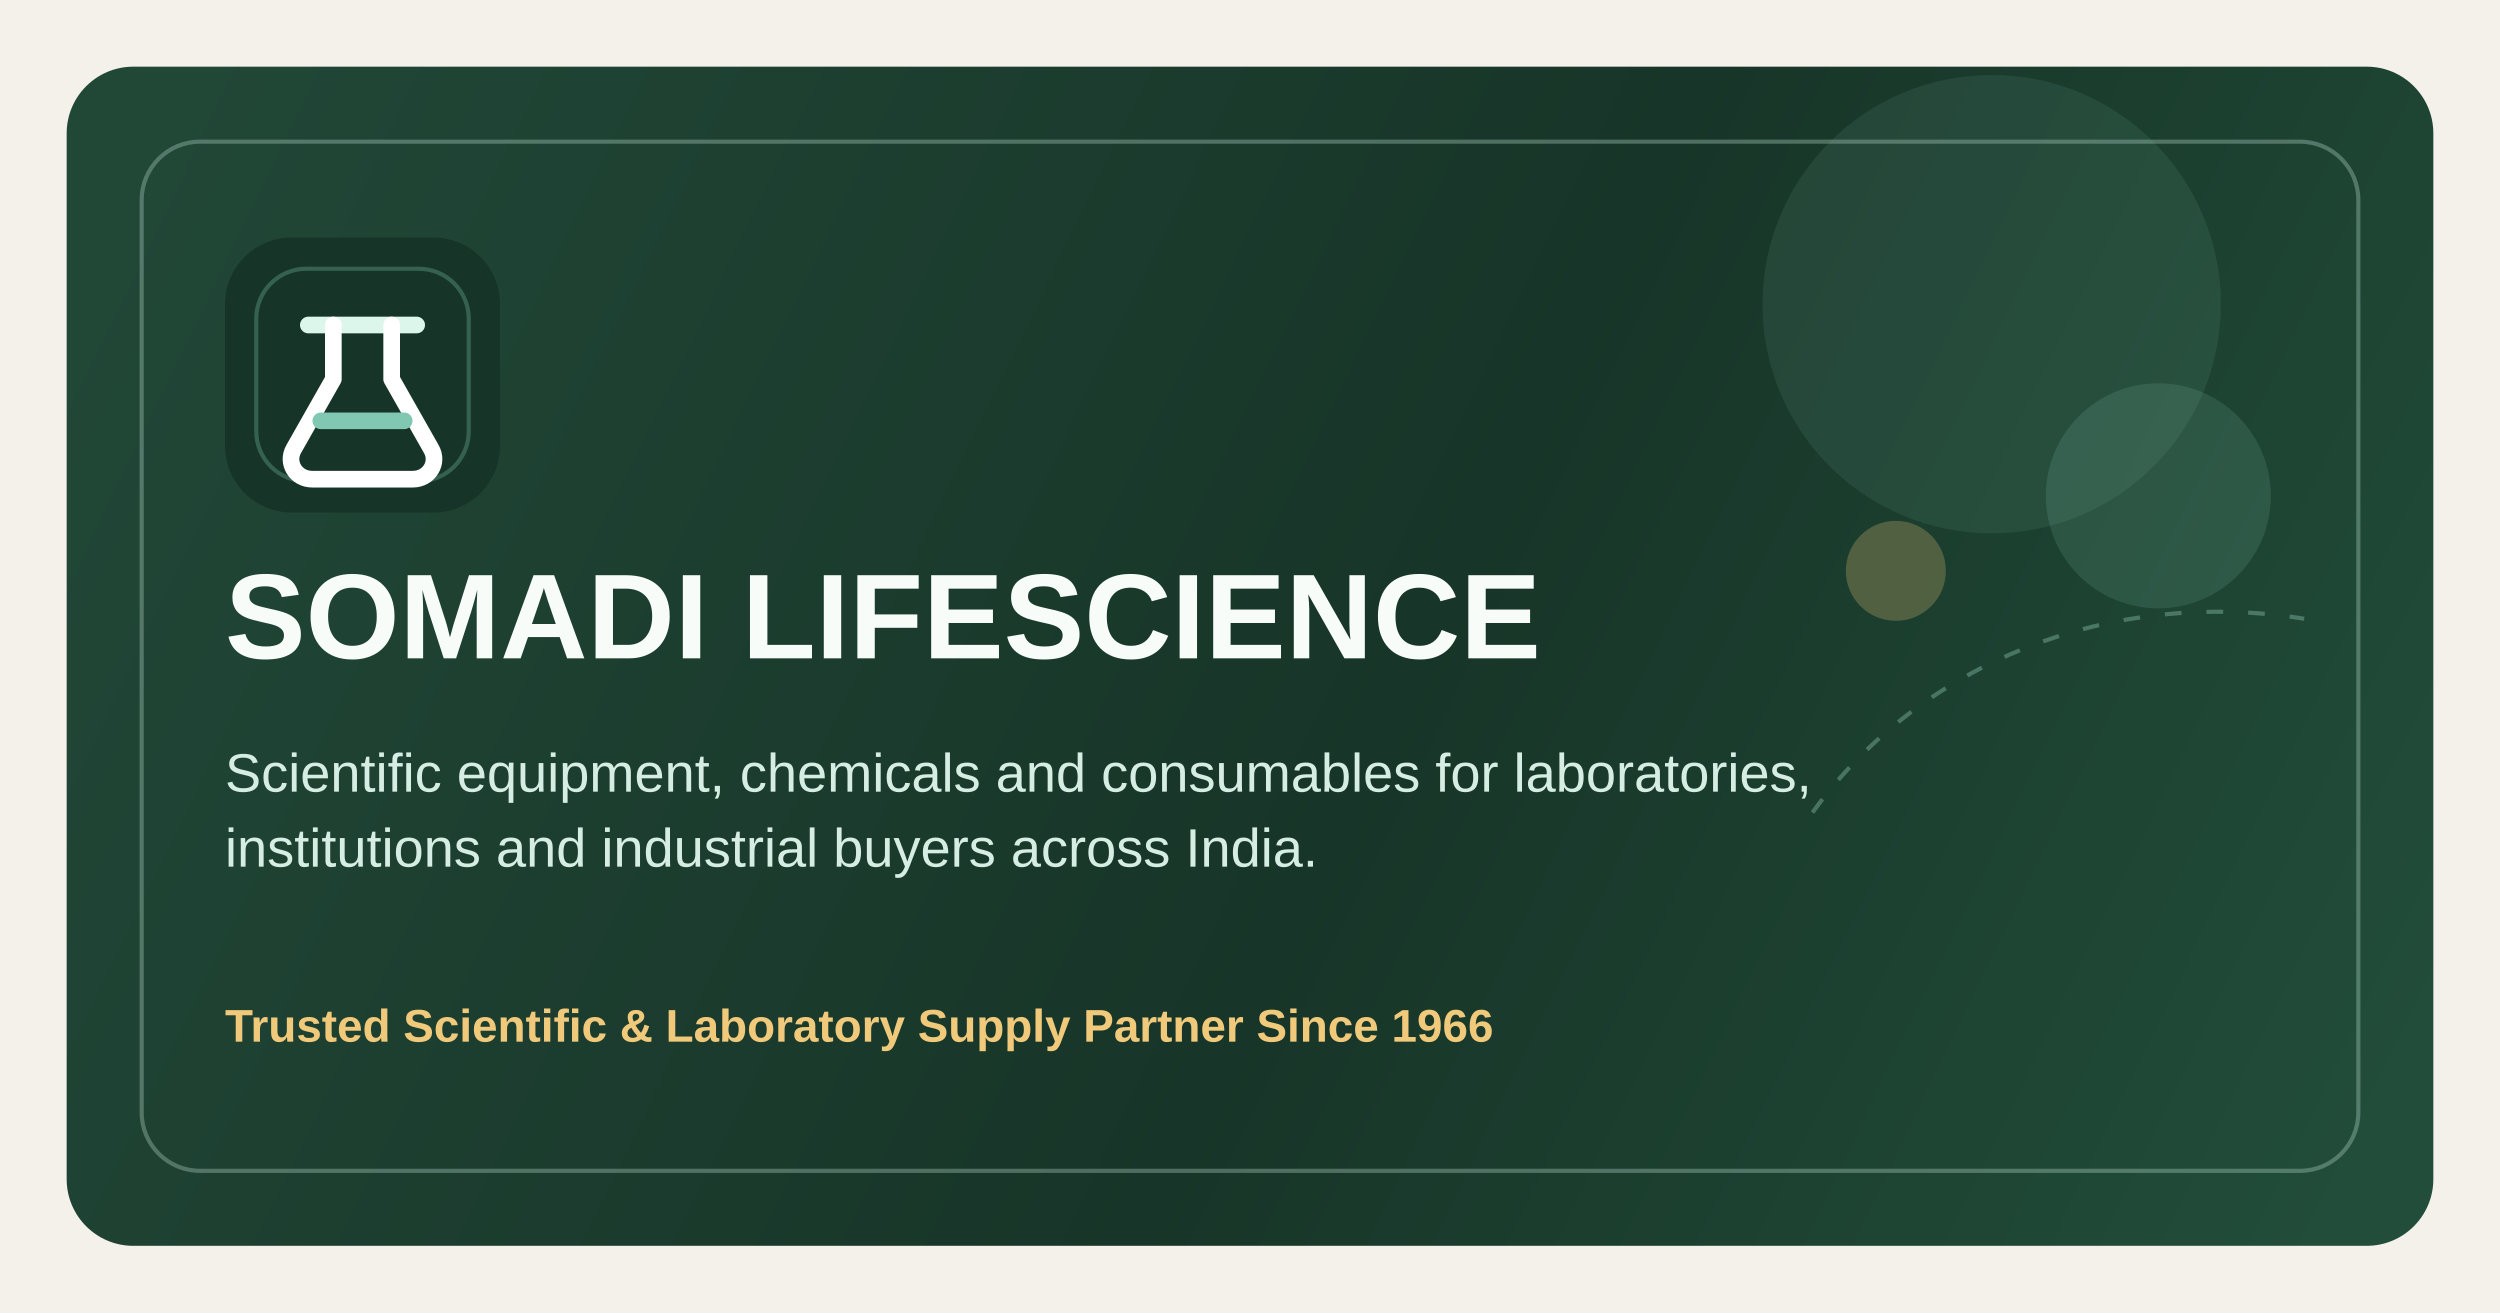
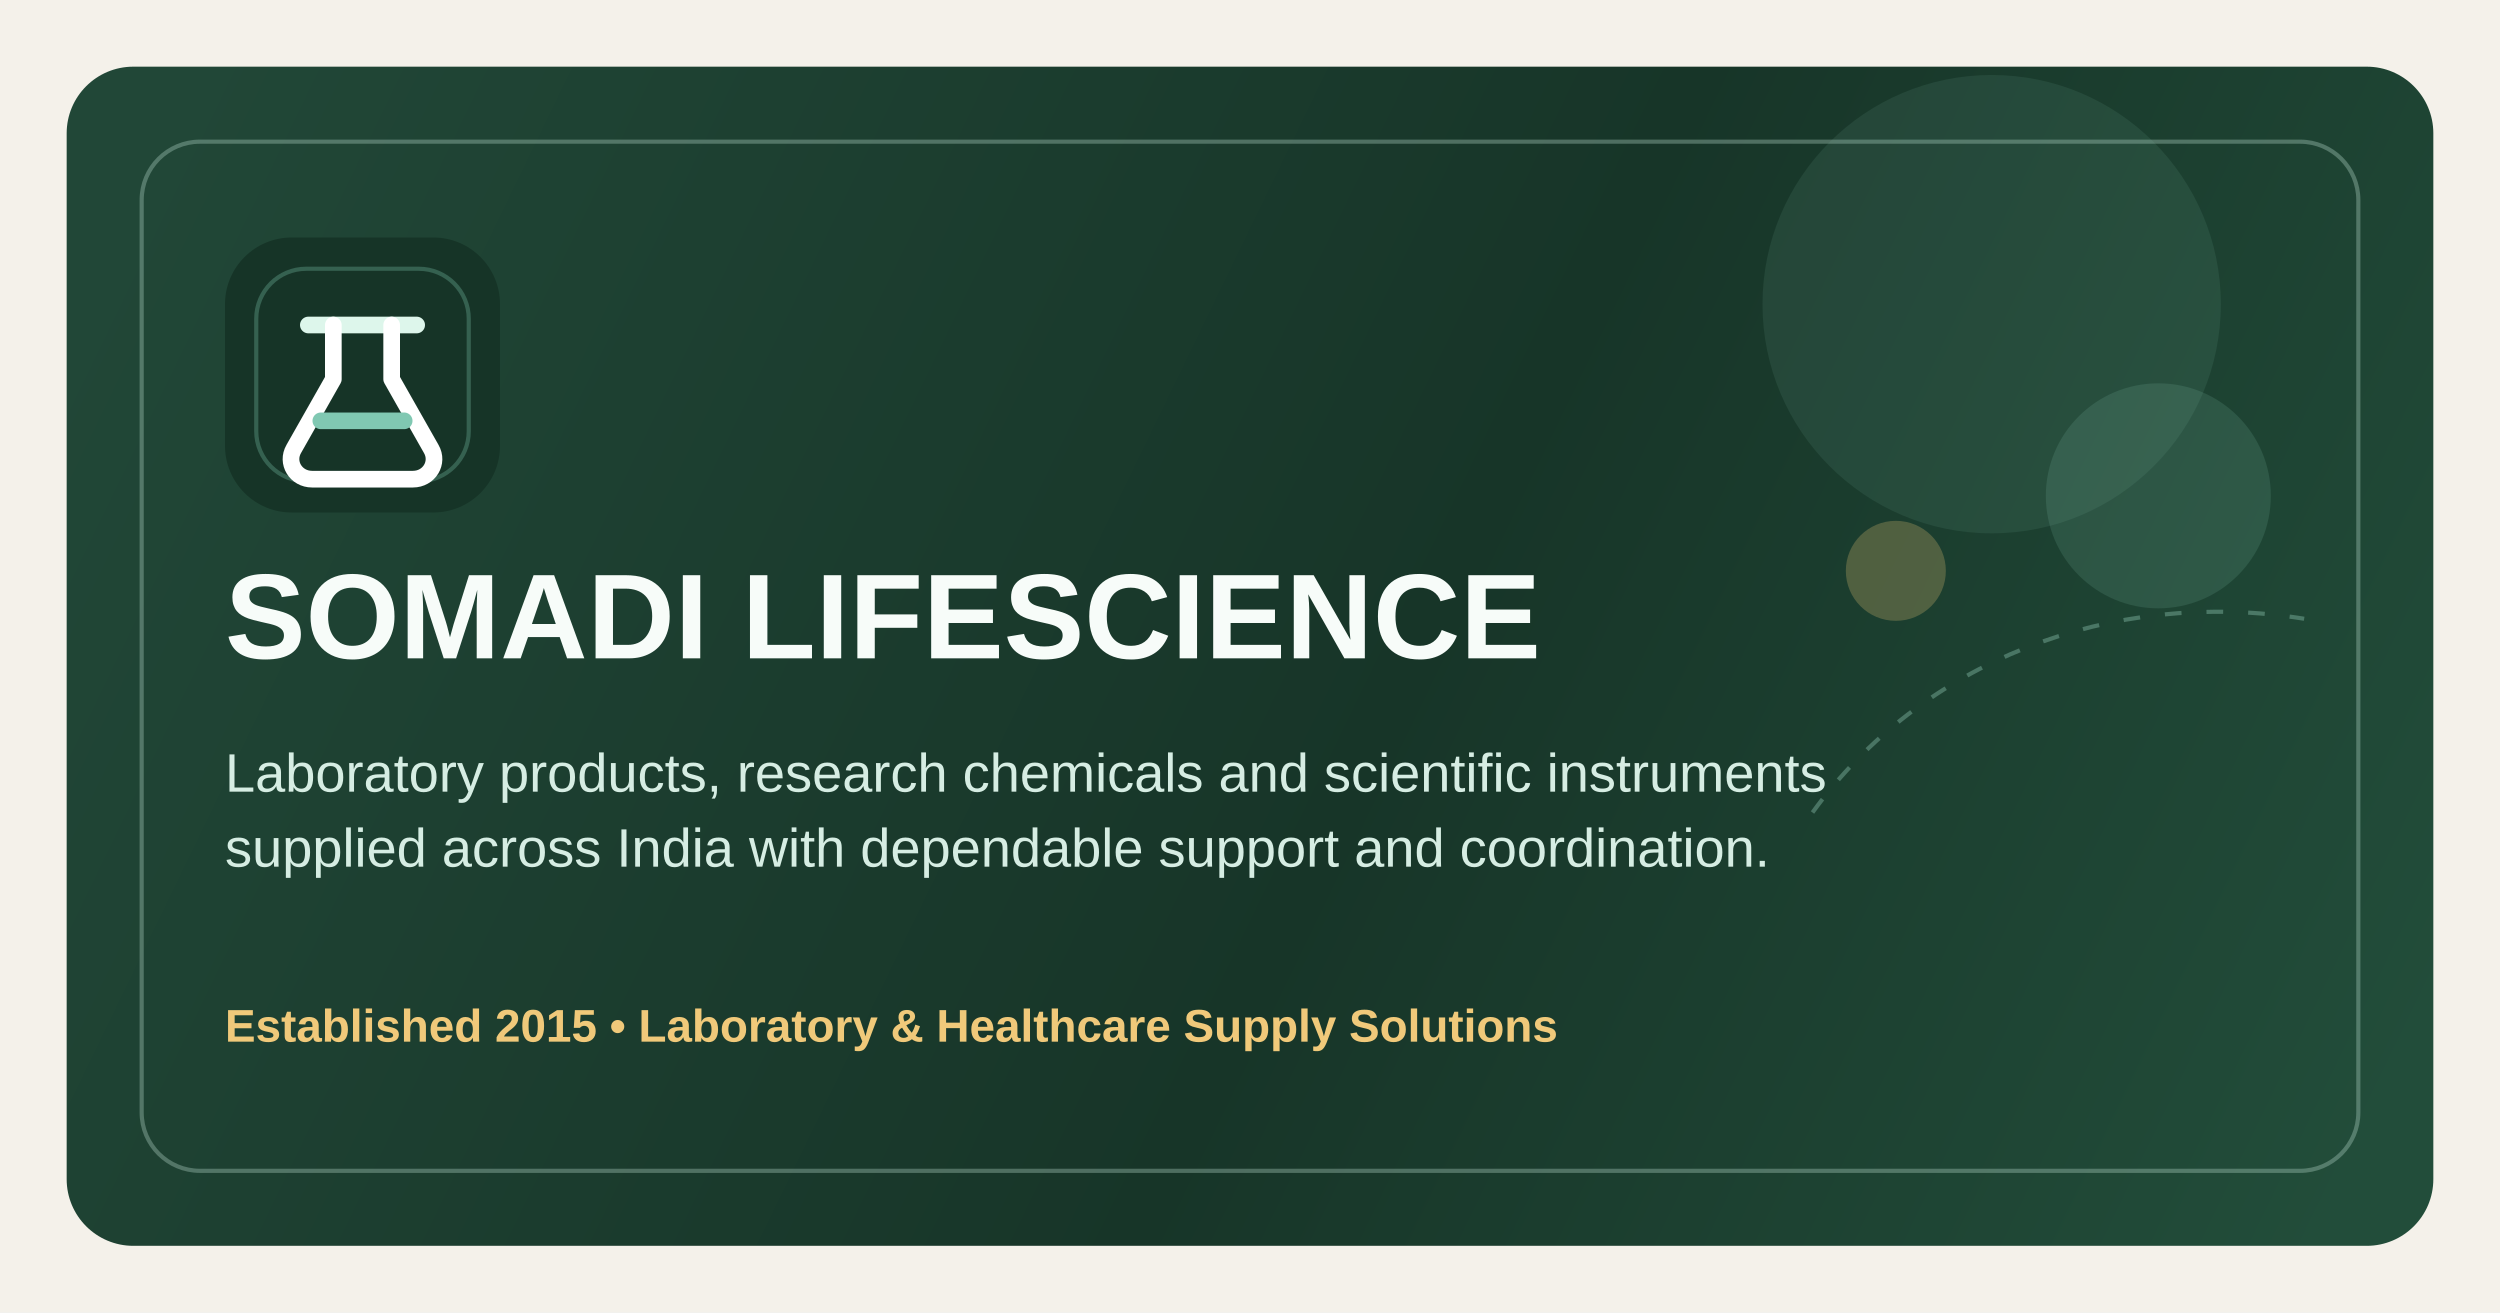
<svg xmlns="http://www.w3.org/2000/svg" width="1200" height="630" viewBox="0 0 1200 630" fill="none">
  <rect width="1200" height="630" fill="#F4F1EA" />
  <rect x="32" y="32" width="1136" height="566" rx="32" fill="url(#paint0_linear)" />
  <rect x="68" y="68" width="1064" height="494" rx="28" stroke="#B4D7C9" stroke-opacity="0.35" stroke-width="2" />
  <circle cx="956" cy="146" r="110" fill="#91D0BA" fill-opacity="0.1" />
  <circle cx="1036" cy="238" r="54" fill="#91D0BA" fill-opacity="0.14" />
  <circle cx="910" cy="274" r="24" fill="#F0C97A" fill-opacity="0.25" />
  <path d="M870 390C922 318 1013 282 1106 297" stroke="#9ED8C4" stroke-width="2" stroke-opacity="0.35" stroke-dasharray="8 12" />
  <rect x="108" y="114" width="132" height="132" rx="32" fill="#163427" />
  <rect x="123" y="129" width="102" height="102" rx="24" stroke="#80C8B2" stroke-opacity="0.3" stroke-width="2" />
  <path d="M148 156H200" stroke="#DDF6EB" stroke-width="8" stroke-linecap="round" />
  <path d="M160 156V182L141 215.5C137.2 222.1 142 230 149.8 230H198.2C206 230 210.8 222.1 207 215.5L188 182V156" stroke="white" stroke-width="8" stroke-linecap="round" stroke-linejoin="round" />
  <path d="M154 202H194" stroke="#80C8B2" stroke-width="8" stroke-linecap="round" />
  <text x="108" y="316" fill="#F7FCF9" font-family="Arial, Helvetica, sans-serif" font-size="58" font-weight="700">SOMADI LIFESCIENCE</text>
-   <text x="108" y="380" fill="#D6EDE3" font-family="Arial, Helvetica, sans-serif" font-size="26">Scientific equipment, chemicals and consumables for laboratories,</text>
-   <text x="108" y="416" fill="#D6EDE3" font-family="Arial, Helvetica, sans-serif" font-size="26">institutions and industrial buyers across India.</text>
-   <text x="108" y="500" fill="#F0C97A" font-family="Arial, Helvetica, sans-serif" font-size="22" font-weight="700">Trusted Scientific &amp; Laboratory Supply Partner Since 1966</text>
+   <text x="108" y="380" fill="#D6EDE3" font-family="Arial, Helvetica, sans-serif" font-size="26">Laboratory products, research chemicals and scientific instruments</text>
+   <text x="108" y="416" fill="#D6EDE3" font-family="Arial, Helvetica, sans-serif" font-size="26">supplied across India with dependable support and coordination.</text>
+   <text x="108" y="500" fill="#F0C97A" font-family="Arial, Helvetica, sans-serif" font-size="22" font-weight="700">Established 2015 • Laboratory &amp; Healthcare Supply Solutions</text>
  <defs>
    <linearGradient id="paint0_linear" x1="72" y1="76" x2="1121" y2="585" gradientUnits="userSpaceOnUse">
      <stop stop-color="#214737" />
      <stop offset="0.56" stop-color="#173528" />
      <stop offset="1" stop-color="#224D3A" />
    </linearGradient>
  </defs>
</svg>
